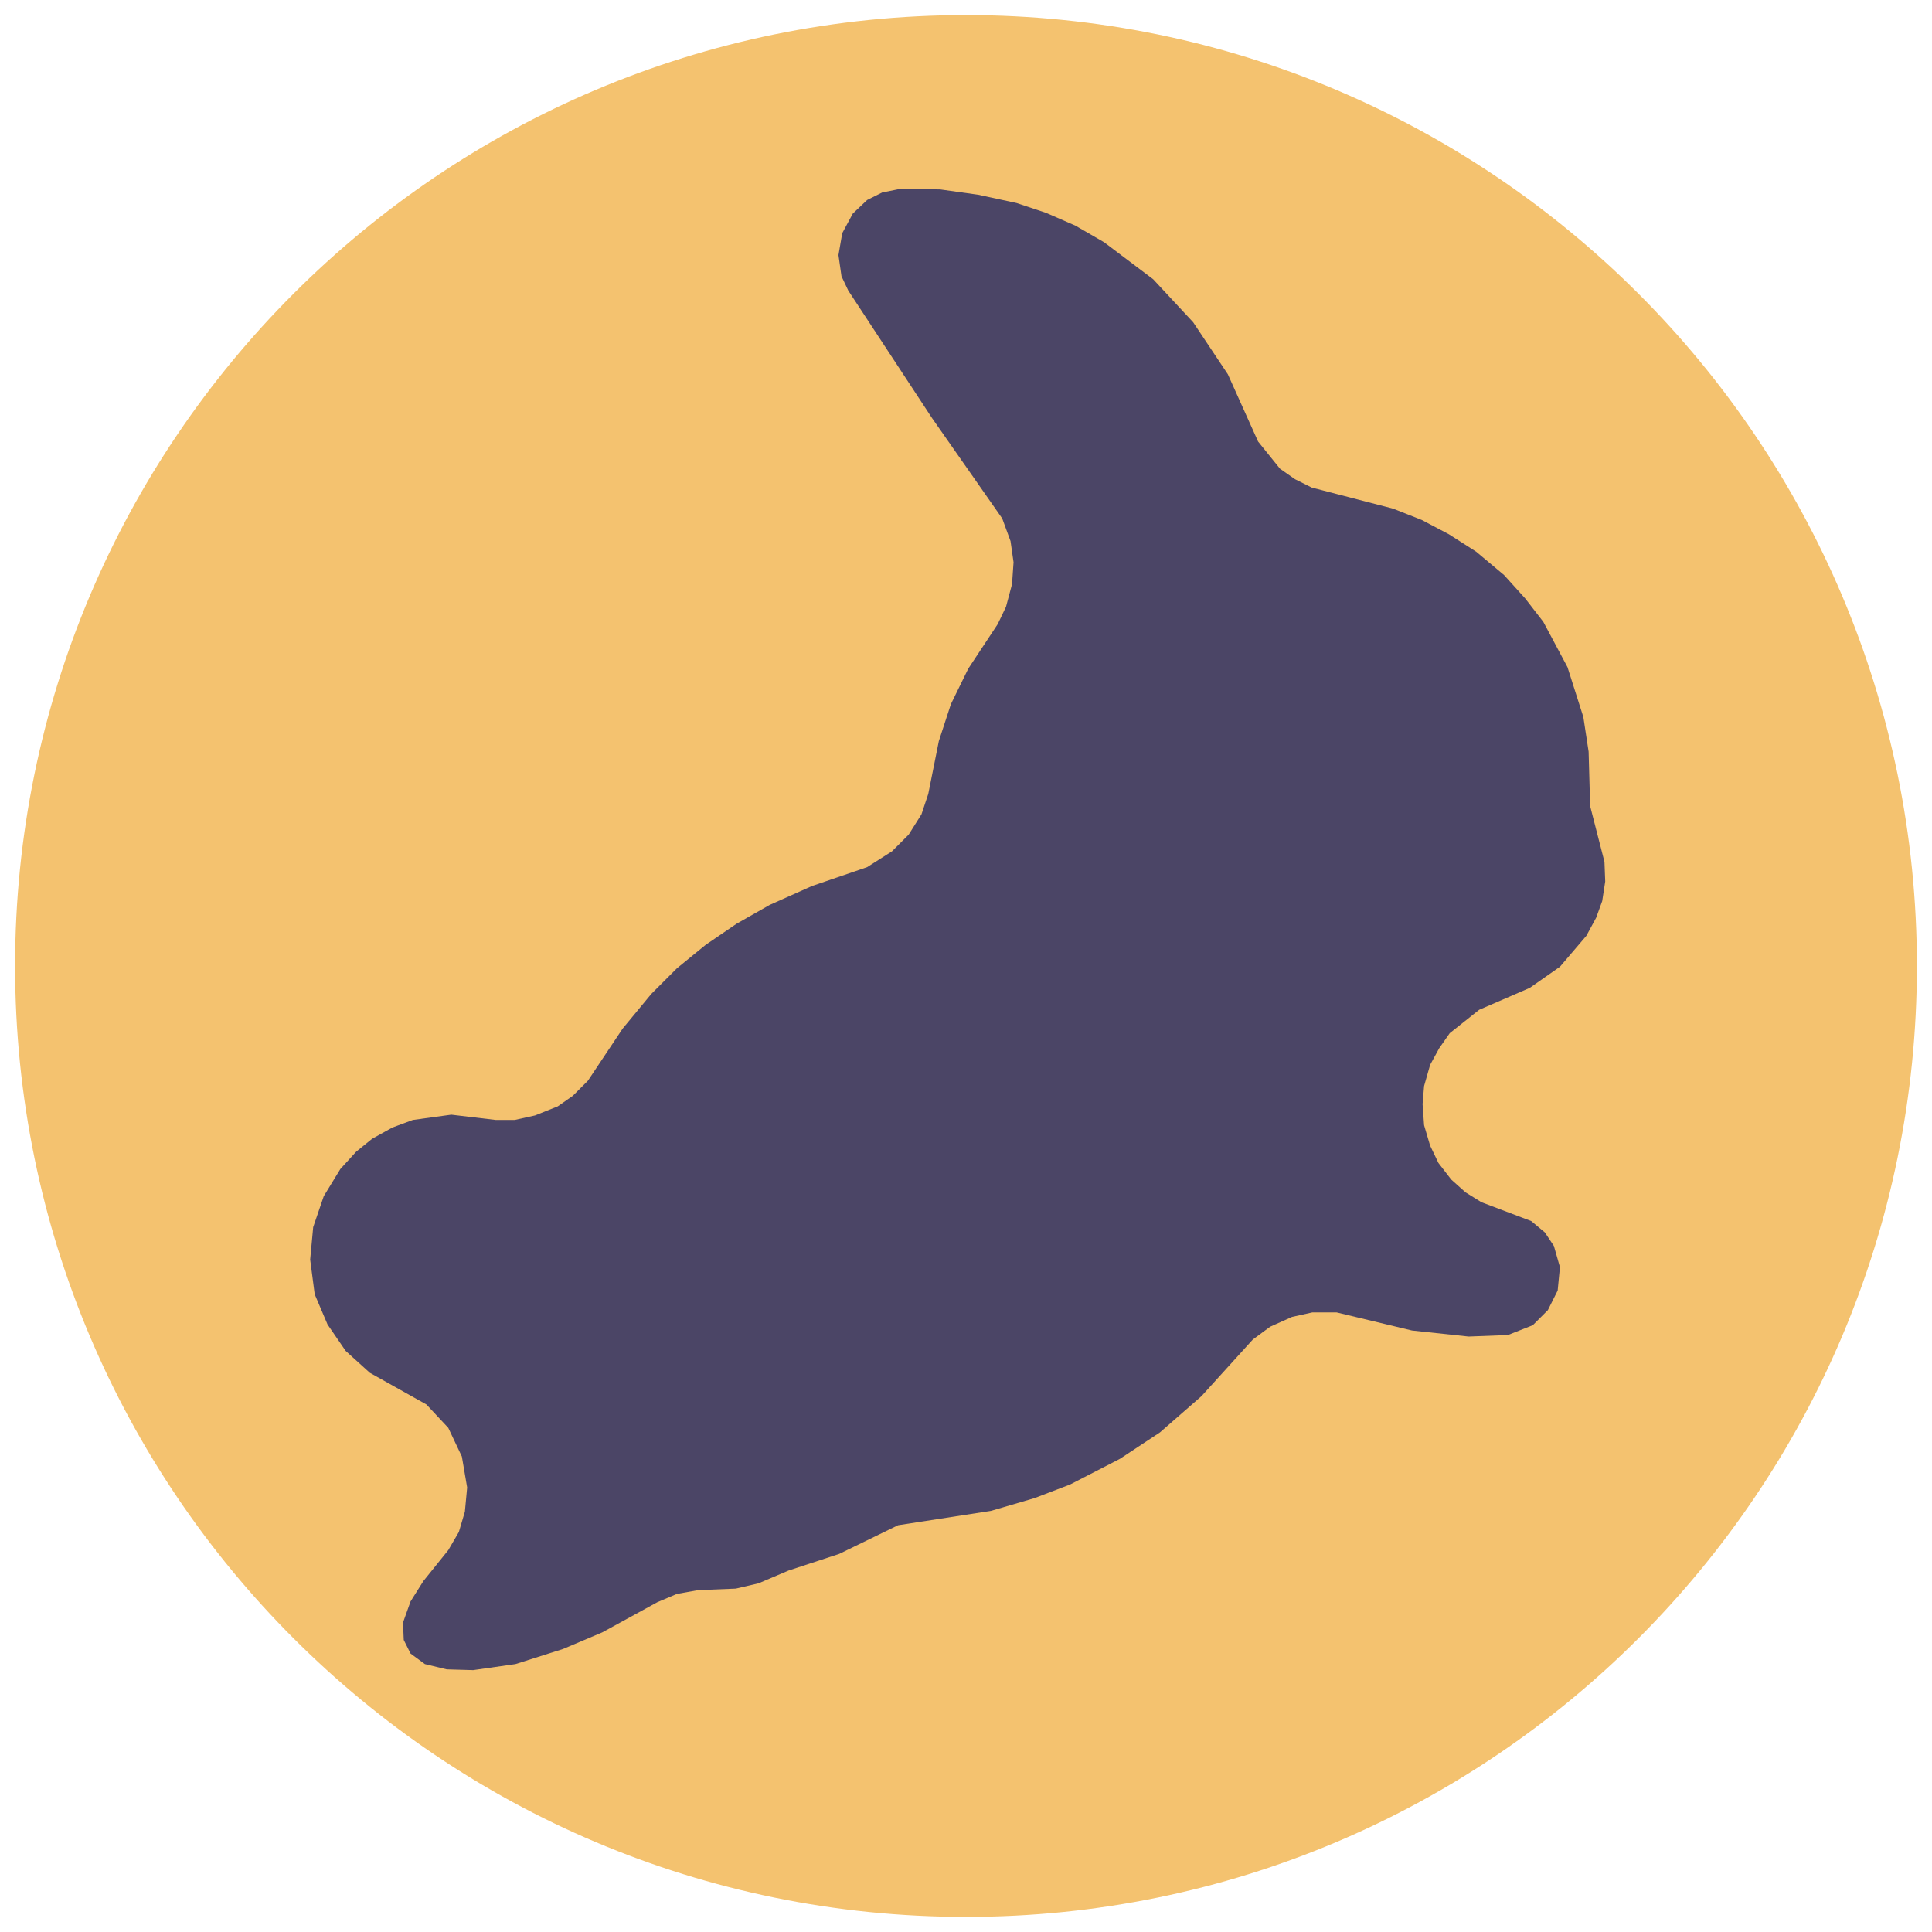
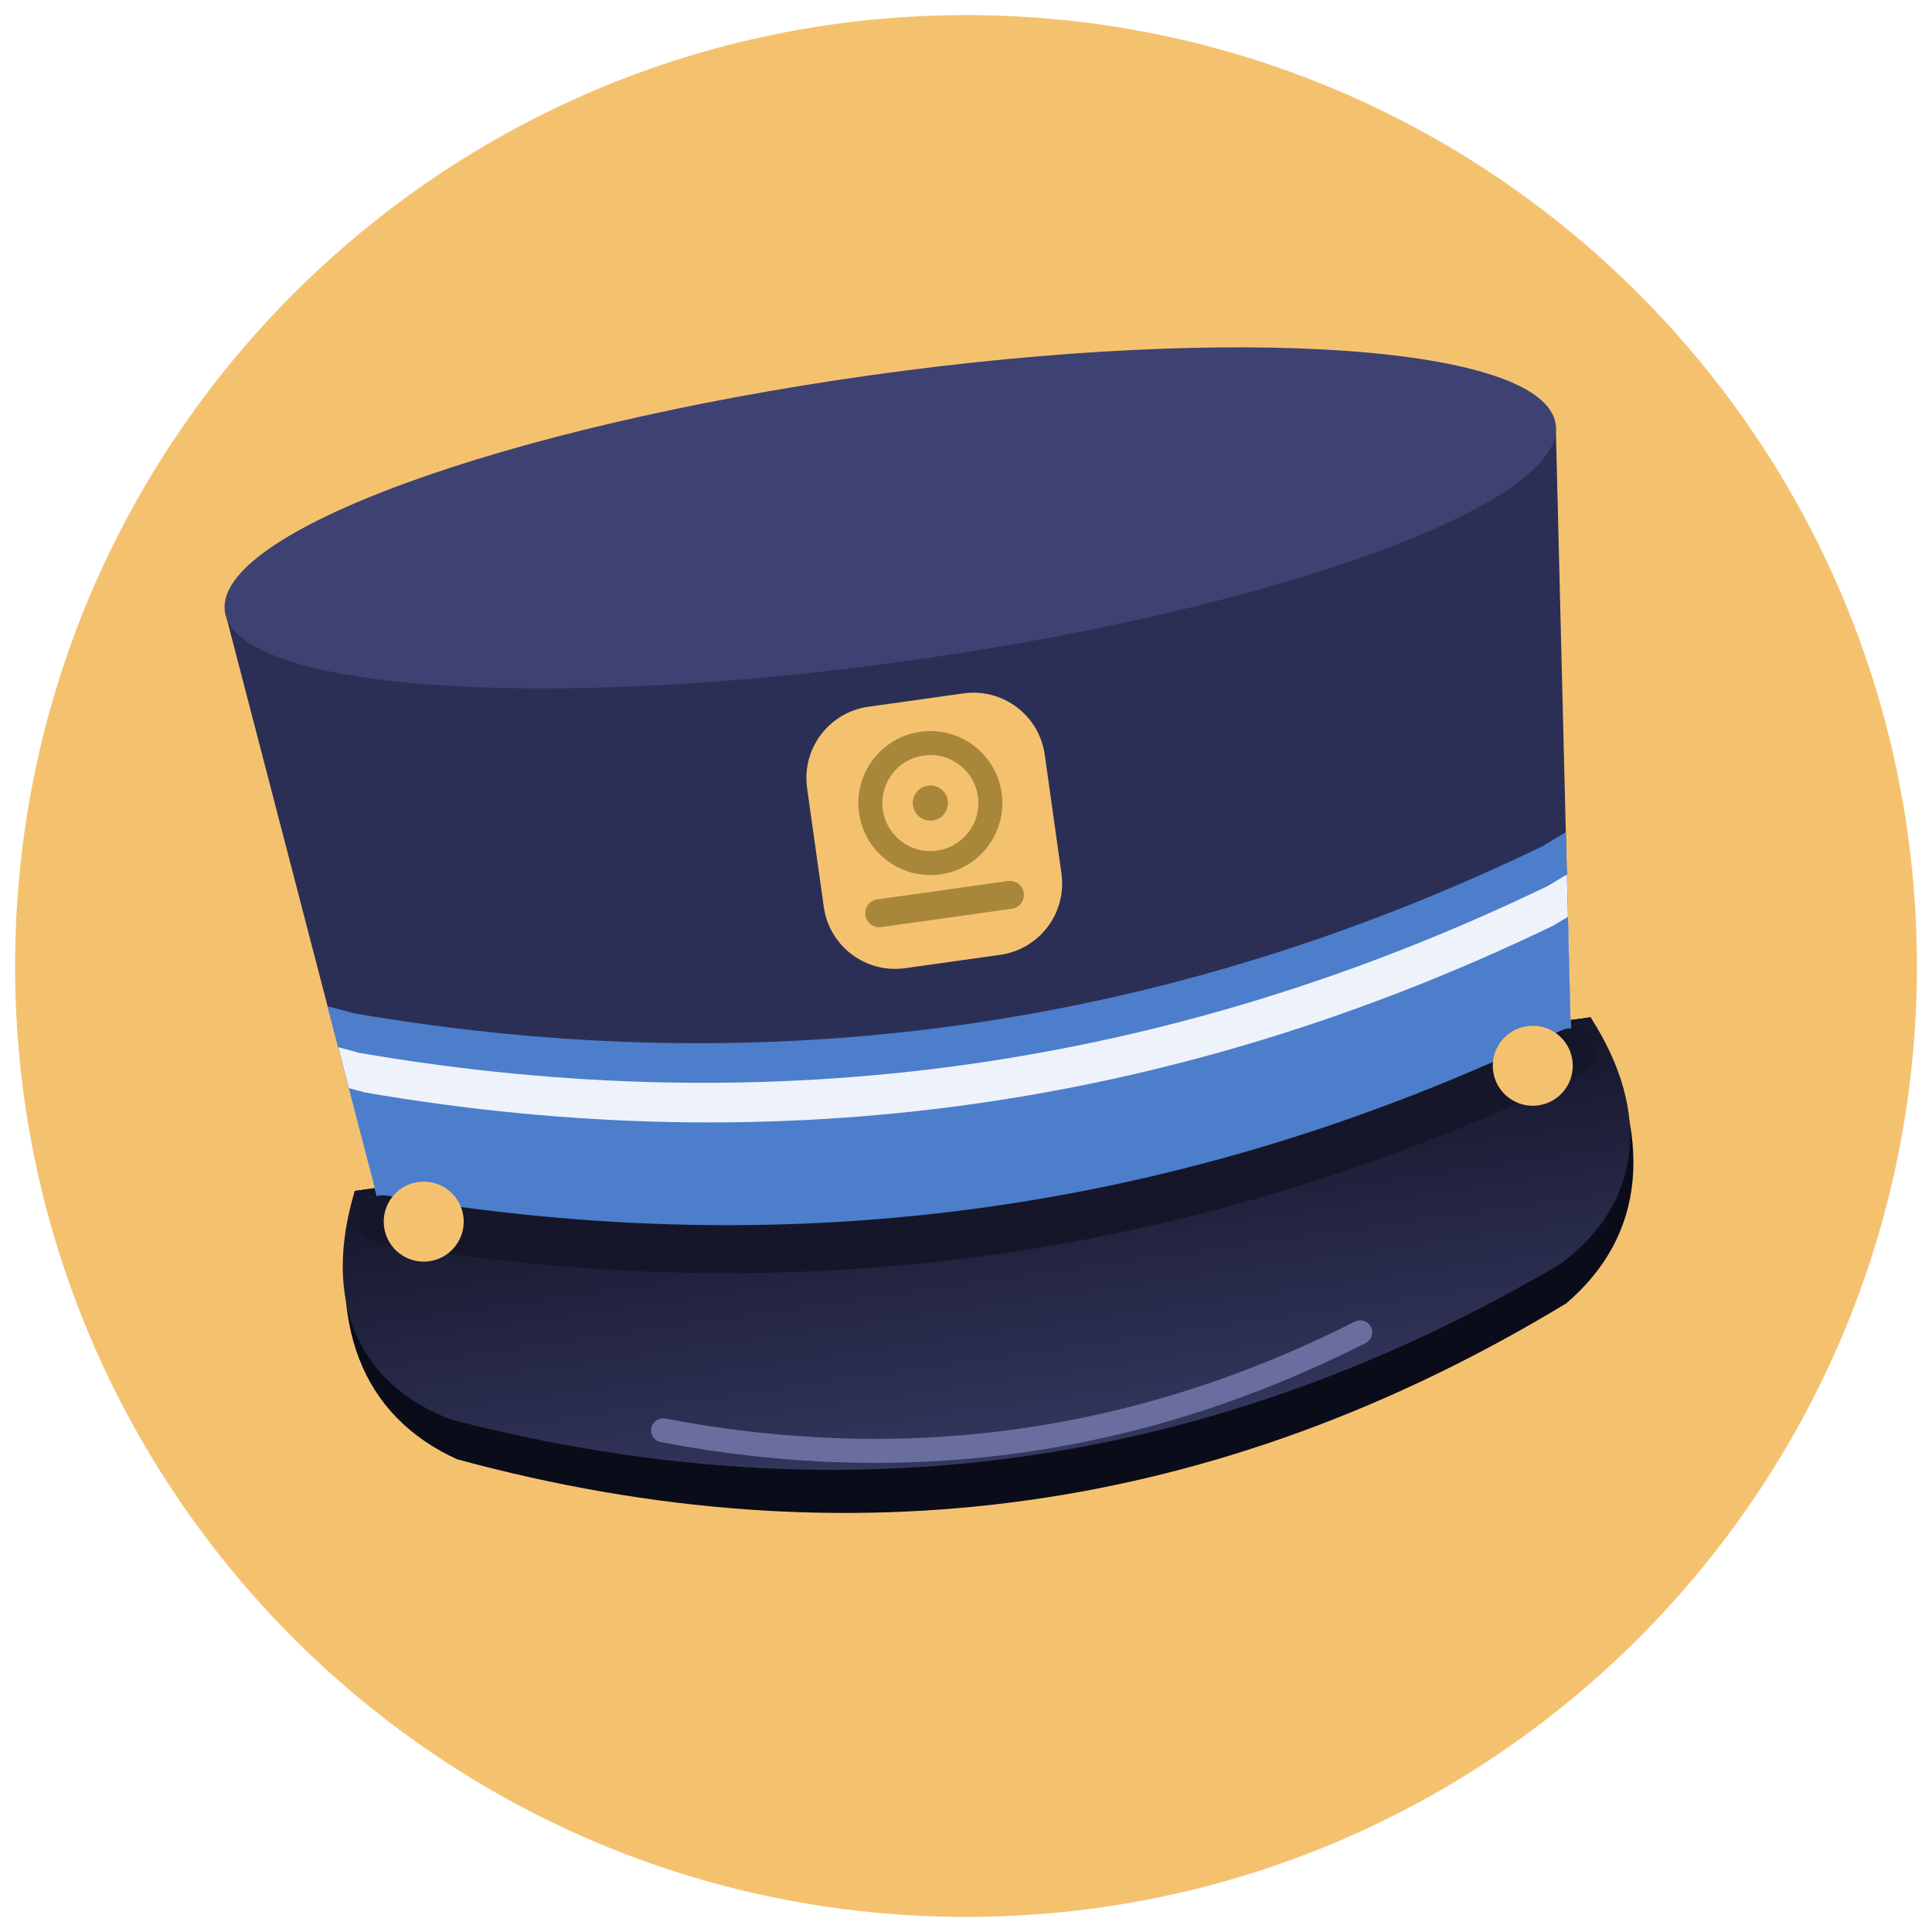
<svg xmlns="http://www.w3.org/2000/svg" viewBox="0 0 256 256">
  <circle cx="128" cy="128" r="126" fill="#F4C26F" />
-   <path d="M49.0,181.9 L56.5,186.1 L59.4,189.2 L61.2,193.0 L61.9,197.1 L61.6,200.3 L60.8,203.0 L59.4,205.4 L56.1,209.5 L54.4,212.2 L53.4,215.0 L53.5,217.3 L54.4,219.1 L56.3,220.5 L59.2,221.2 L62.7,221.3 L68.3,220.5 L74.6,218.5 L79.8,216.3 L87.1,212.3 L89.7,211.2 L92.5,210.7 L97.5,210.5 L100.5,209.8 L104.5,208.1 L111.2,205.9 L119.0,202.1 L131.3,200.2 L137.1,198.5 L141.8,196.7 L148.4,193.3 L153.7,189.8 L159.2,185.0 L166.0,177.5 L168.3,175.8 L171.2,174.5 L173.9,173.9 L177.1,173.9 L187.1,176.3 L194.6,177.1 L199.8,176.9 L203.1,175.6 L205.1,173.6 L206.4,171.0 L206.7,167.9 L205.9,165.1 L204.7,163.3 L202.9,161.8 L196.3,159.3 L194.2,158.0 L192.3,156.3 L190.6,154.1 L189.5,151.8 L188.7,149.1 L188.5,146.3 L188.7,143.9 L189.5,141.1 L190.7,138.9 L192.1,136.9 L196.0,133.8 L202.7,130.9 L206.7,128.1 L210.2,124.0 L211.5,121.6 L212.3,119.4 L212.7,116.8 L212.6,114.2 L210.7,106.8 L210.5,99.6 L209.8,95.0 L207.7,88.4 L204.5,82.4 L202.1,79.3 L199.3,76.2 L195.6,73.1 L192.0,70.8 L188.4,68.9 L184.6,67.4 L173.8,64.6 L171.6,63.5 L169.6,62.1 L166.7,58.5 L162.7,49.6 L158.1,42.7 L152.8,37.0 L146.3,32.1 L142.5,29.9 L138.6,28.2 L134.7,26.9 L129.6,25.8 L124.6,25.1 L119.4,25.0 L116.9,25.5 L114.9,26.5 L113.0,28.3 L111.6,30.9 L111.1,33.8 L111.5,36.6 L112.4,38.5 L123.5,55.4 L132.8,68.7 L133.9,71.7 L134.3,74.5 L134.1,77.4 L133.3,80.4 L132.2,82.7 L128.3,88.6 L126.0,93.3 L124.4,98.2 L123.0,105.2 L122.1,107.9 L120.4,110.6 L118.2,112.8 L114.9,114.9 L107.6,117.4 L102.0,119.9 L97.6,122.4 L93.5,125.2 L89.7,128.3 L86.3,131.7 L82.5,136.3 L77.9,143.2 L75.9,145.2 L73.9,146.6 L70.9,147.8 L68.2,148.4 L65.7,148.4 L59.8,147.7 L54.7,148.4 L52.0,149.4 L49.3,150.9 L47.2,152.6 L45.1,154.9 L42.9,158.5 L41.5,162.6 L41.1,166.9 L41.7,171.5 L43.4,175.5 L45.8,179.0 L49.0,181.9 Z " fill="#4B4566" fill-rule="evenodd" />
+   <g transform="rotate(-8 128 140) translate(128 140) scale(1.06) translate(-128 -140)">
+     <defs>
+       <clipPath id="wall-emblem">
+         <path d="M44,72 L212,72 L203,150 Q128,174 53,150 Z" />
+       </clipPath>
+       <linearGradient id="peak-emblem" x1="0" y1="0" x2="0" y2="1">
+         <stop offset="0" stop-color="#15162A" />
+         <stop offset="1" stop-color="#34375E" />
+       </linearGradient>
+     </defs>
+     <path d="M50,146 C44,162 47,174 58,181 Q128,211 198,181 C209,174 212,162 206,146 Z" fill="#0B0C1A" />
+     <path d="M50,146 C44,159 47,170 58,176 Q128,205 198,176 C209,170 212,159 206,146 Z" fill="url(#peak-emblem)" />
+     <path d="M84,181 Q128,196 172,181" fill="none" stroke="#6A6E9E" stroke-width="3" stroke-linecap="round" />
+     <path d="M44,72 L212,72 L203,150 Q128,174 53,150 Z" fill="#2C2F55" />
+     <path d="M20,110 L53,124 Q128,148 203,124 L236,110 L236,240 L20,240 Z" fill="#4C7ECB" clip-path="url(#wall-emblem)" />
+     <path d="M20,115 L53,129 Q128,153 203,129 L236,115 L236,240 L20,240 Z" fill="#EEF2FA" clip-path="url(#wall-emblem)" />
+     <path d="M20,120 L53,134 Q128,158 203,134 L236,120 L236,240 L20,240 Z" fill="#4C7ECB" clip-path="url(#wall-emblem)" />
+     <ellipse cx="128" cy="72" rx="84" ry="18" fill="#3E4272" />
+     <path d="M53,150 Q128,174 203,150" fill="none" stroke="#15162A" stroke-width="6" stroke-linecap="round" />
+     <circle cx="58" cy="151" r="5" fill="#F4C26F" />
+     <circle cx="198" cy="151" r="5" fill="#F4C26F" />
+     <rect x="113" y="95" width="30" height="33" rx="9" fill="#F4C26F" />
+     <circle cx="128" cy="108" r="7.5" fill="none" stroke="#A8873A" stroke-width="3" />
+     <circle cx="128" cy="108" r="2.2" fill="#A8873A" />
+     <rect x="118" y="119" width="20" height="3.5" rx="1.75" fill="#A8873A" />
+   </g>
</svg>
